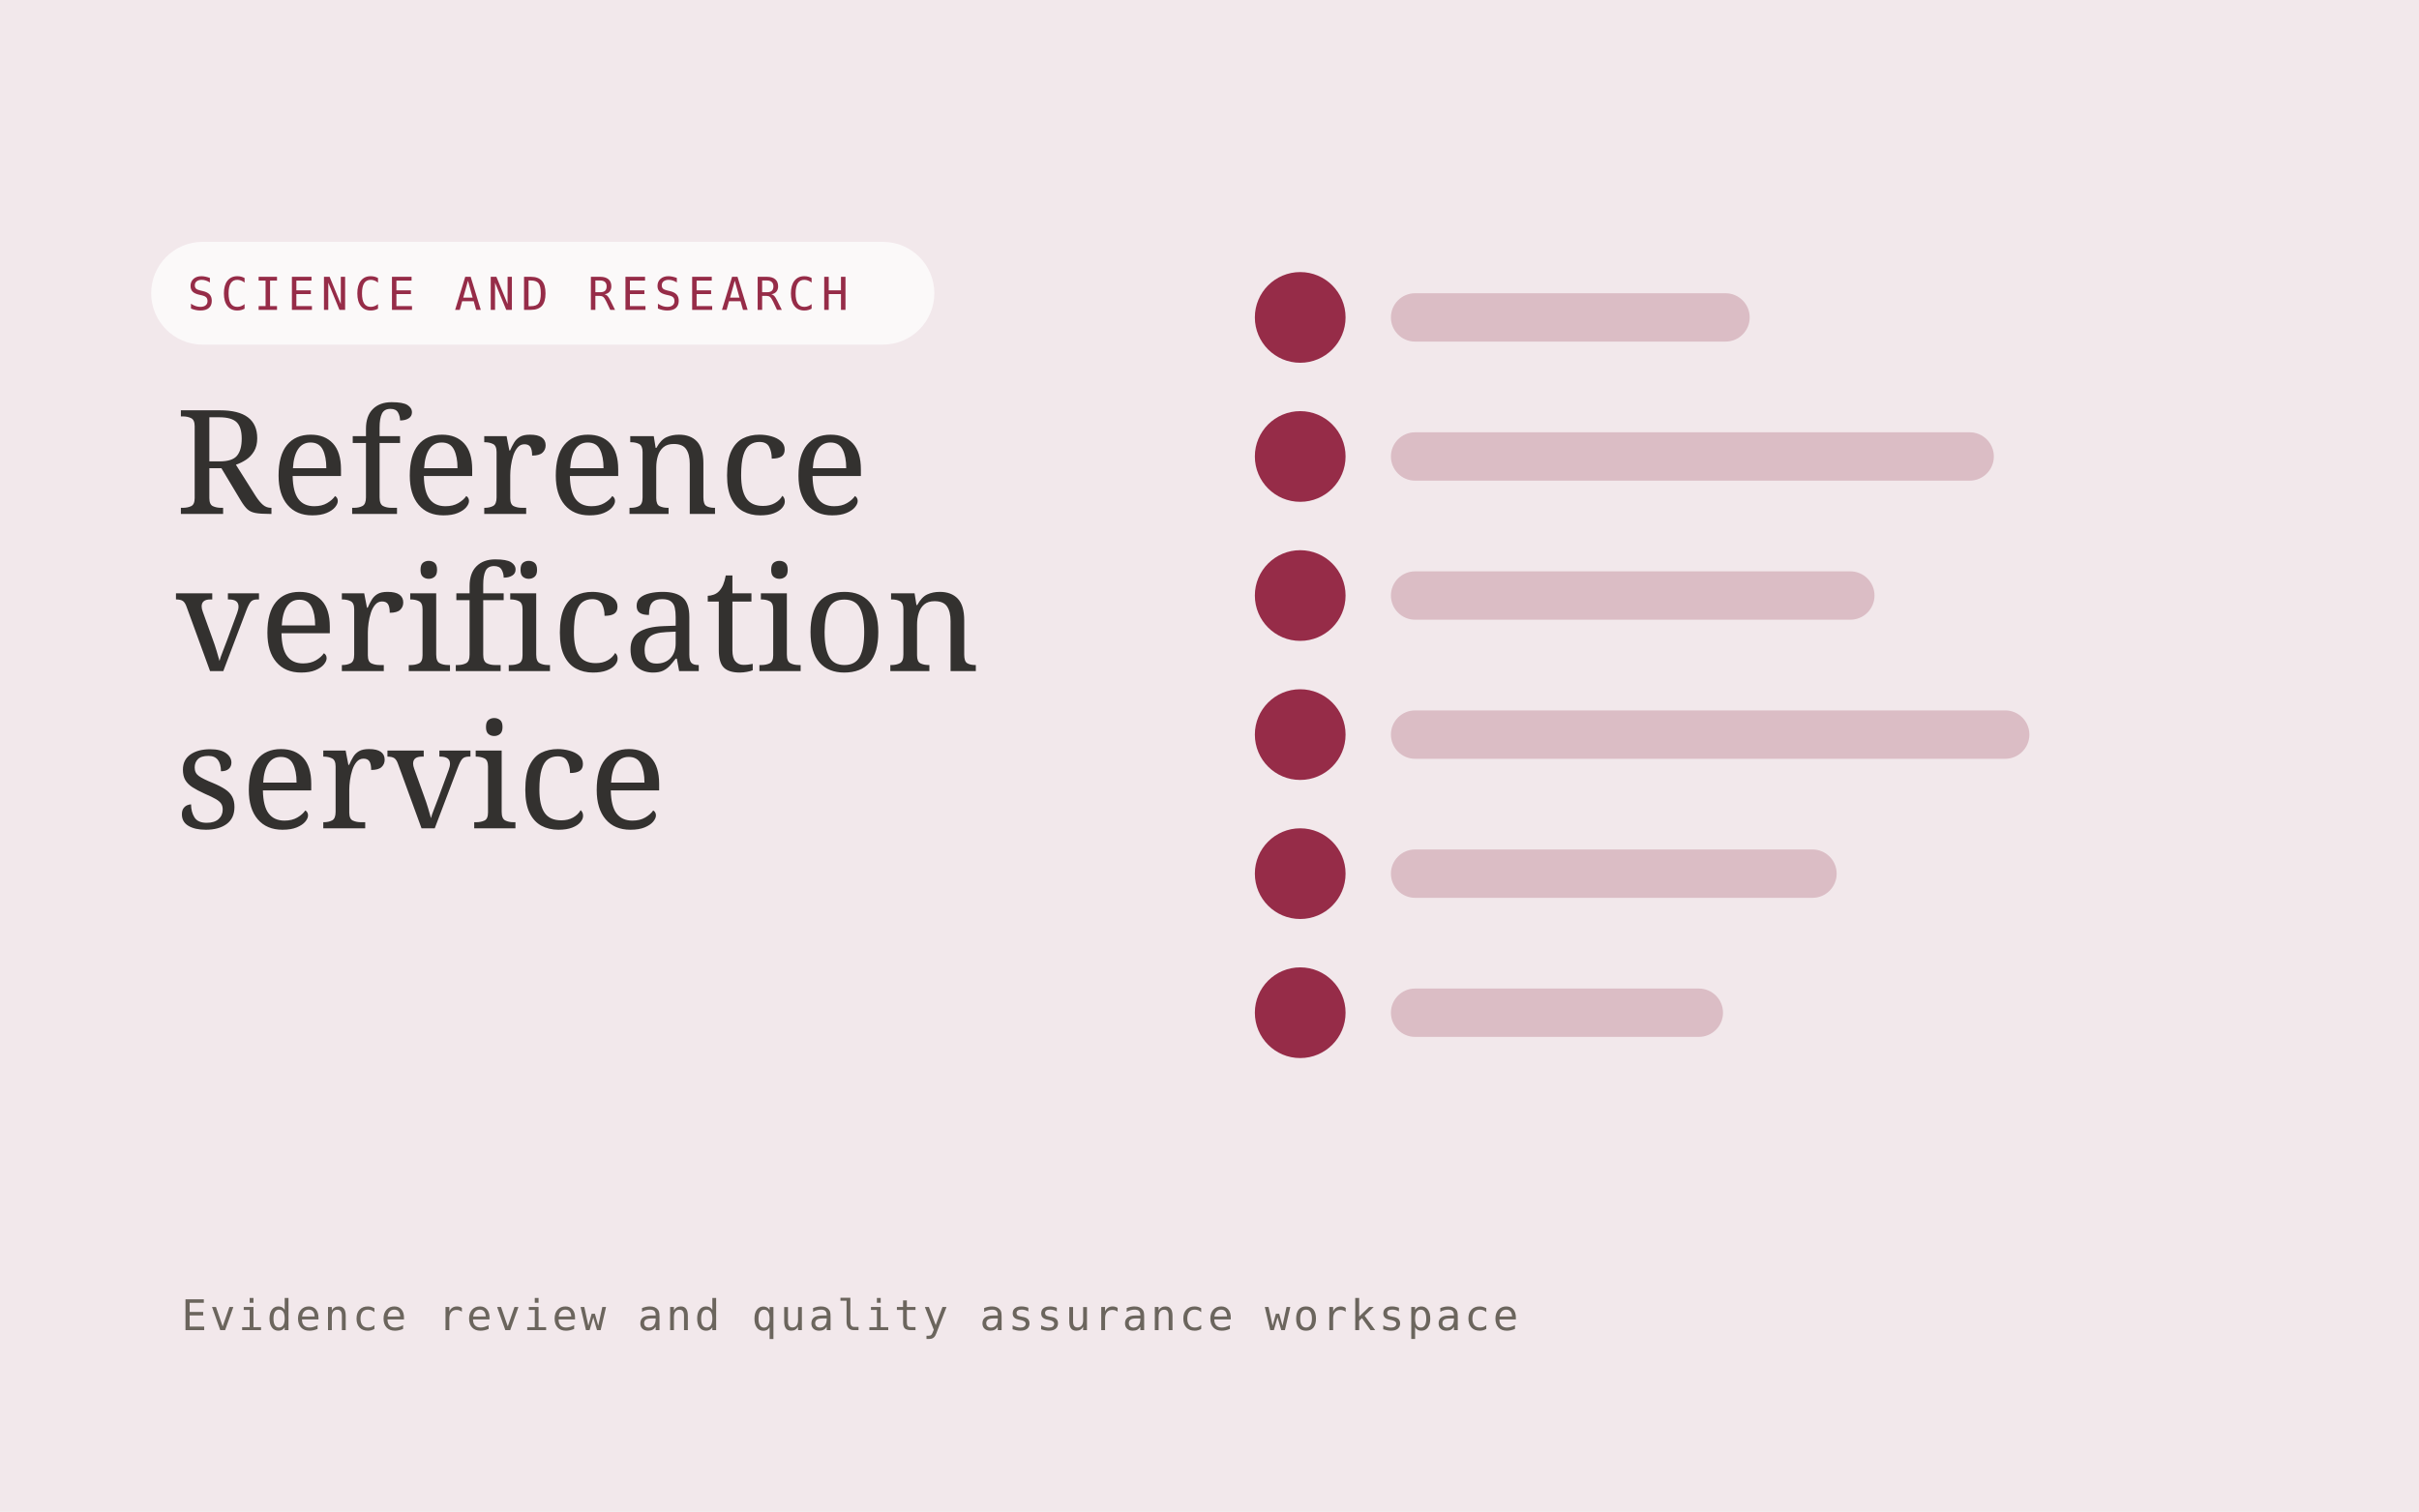
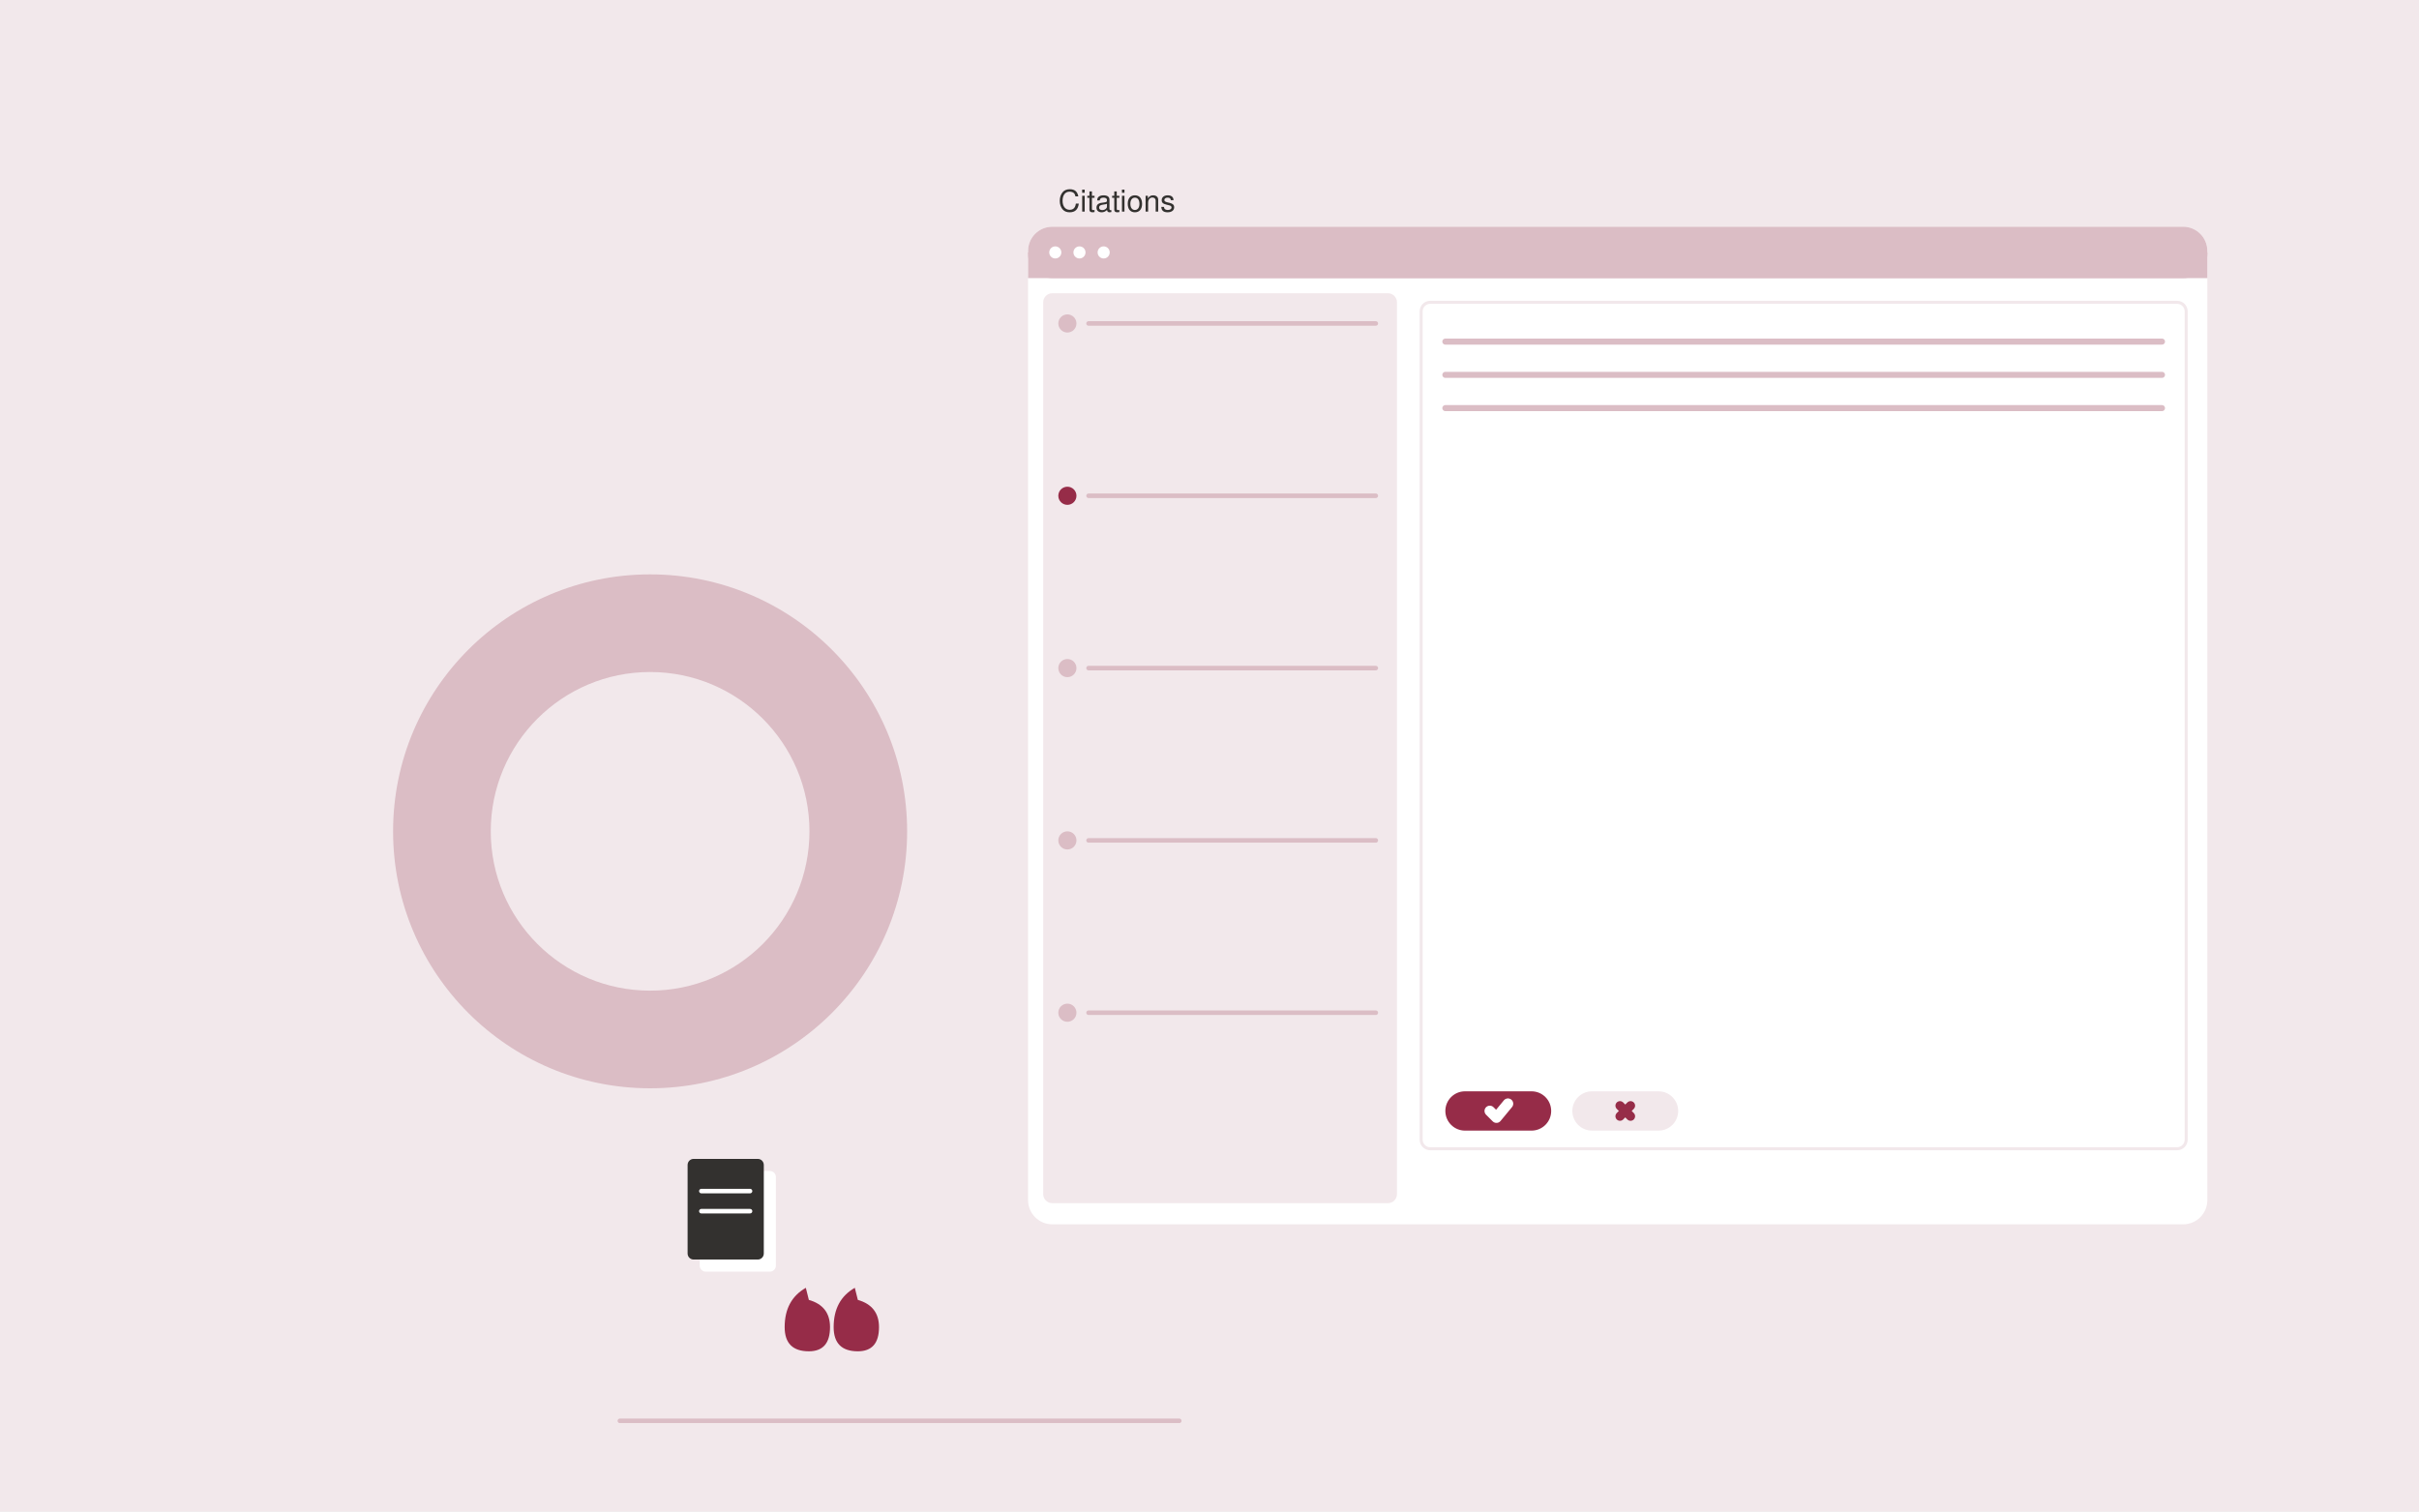
- <svg xmlns="http://www.w3.org/2000/svg" viewBox="0 0 1600 1000" width="1600" height="1000" role="img" aria-label="Reference verification service">
-   <rect width="1600" height="1000" fill="hsl(344 28% 93%)" />
-   <circle cx="860" cy="210" r="30" fill="hsl(344 55% 38%)" />
-   <rect x="920" y="194" width="237.297" height="32" rx="16" fill="hsl(344 30% 80%)" />
-   <circle cx="860" cy="302" r="30" fill="hsl(344 55% 38%)" />
-   <rect x="920" y="286" width="398.785" height="32" rx="16" fill="hsl(344 30% 80%)" />
-   <circle cx="860" cy="394" r="30" fill="hsl(344 55% 38%)" />
-   <rect x="920" y="378" width="319.856" height="32" rx="16" fill="hsl(344 30% 80%)" />
-   <circle cx="860" cy="486" r="30" fill="hsl(344 55% 38%)" />
-   <rect x="920" y="470" width="422.289" height="32" rx="16" fill="hsl(344 30% 80%)" />
-   <circle cx="860" cy="578" r="30" fill="hsl(344 55% 38%)" />
-   <rect x="920" y="562" width="294.824" height="32" rx="16" fill="hsl(344 30% 80%)" />
-   <circle cx="860" cy="670" r="30" fill="hsl(344 55% 38%)" />
-   <rect x="920" y="654" width="219.649" height="32" rx="16" fill="hsl(344 30% 80%)" />
-   <rect x="100" y="160" width="518" height="68" rx="34" fill="#ffffff" fill-opacity="0.72" />
-   <text x="124" y="205" font-family="ui-monospace,Menlo,monospace" font-size="30" letter-spacing="4" fill="hsl(344 55% 38%)">SCIENCE AND RESEARCH</text>
-   <text x="116" y="340" font-family="Georgia,serif" font-size="96" fill="#33312f">Reference</text>
-   <text x="116" y="444" font-family="Georgia,serif" font-size="96" fill="#33312f">verification</text>
-   <text x="116" y="548" font-family="Georgia,serif" font-size="96" fill="#33312f">service</text>
-   <text x="120" y="880" font-family="ui-monospace,Menlo,monospace" font-size="28" letter-spacing="2" fill="#6B655D">Evidence review and quality assurance workspace</text>
+ <svg xmlns="http://www.w3.org/2000/svg" viewBox="0 0 1600 1000" width="1600" height="1000">
+   <rect x="0.0" y="0.0" width="1600.0" height="1000.0" fill="hsl(344 28% 93%)" />
+   <circle cx="430.0" cy="550.0" r="170.0" fill="hsl(344 30% 80%)" />
+   <circle cx="430.0" cy="550.0" r="105.4" fill="hsl(344 28% 93%)" />
+   <line x1="410.0" y1="940.0" x2="780.0" y2="940.0" stroke="hsl(344 30% 80%)" stroke-width="3" stroke-linecap="round" />
+   <path d="M 533.0 852.0 q -14 8 -14 26 q 0 16 16 16 q 14 0 14 -16 q 0 -14 -14 -18 Z" fill="hsl(344 55% 38%)" />
+   <path d="M 565.4 852.0 q -14 8 -14 26 q 0 16 16 16 q 14 0 14 -16 q 0 -14 -14 -18 Z" fill="hsl(344 55% 38%)" />
+   <rect x="462.8" y="774.7" width="50.4" height="66.6" rx="4" fill="#ffffff" />
+   <rect x="454.8" y="766.7" width="50.4" height="66.6" rx="4" fill="#33312f" />
+   <line x1="463.9" y1="788.0" x2="496.1" y2="788.0" stroke="#ffffff" stroke-width="3" stroke-linecap="round" />
+   <line x1="463.9" y1="801.3" x2="496.1" y2="801.3" stroke="#ffffff" stroke-width="3" stroke-linecap="round" />
+   <rect x="680.0" y="150.0" width="780.0" height="660.0" rx="16" fill="#ffffff" />
+   <rect x="680.0" y="150.0" width="780.0" height="34.0" rx="16" fill="hsl(344 30% 80%)" />
+   <rect x="680.0" y="167.0" width="780.0" height="17.0" fill="hsl(344 30% 80%)" />
+   <circle cx="698.0" cy="167.0" r="4.0" fill="#ffffff" />
+   <circle cx="714.0" cy="167.0" r="4.0" fill="#ffffff" />
+   <circle cx="730.0" cy="167.0" r="4.0" fill="#ffffff" />
+   <rect x="690.0" y="194.0" width="234.0" height="602.0" rx="6" fill="hsl(344 28% 93%)" />
+   <circle cx="706.0" cy="214.0" r="6.0" fill="hsl(344 30% 80%)" />
+   <line x1="720.0" y1="214.0" x2="910.0" y2="214.0" stroke="hsl(344 30% 80%)" stroke-width="3" stroke-linecap="round" />
+   <circle cx="706.0" cy="328.0" r="6.0" fill="hsl(344 55% 38%)" />
+   <line x1="720.0" y1="328.0" x2="910.0" y2="328.0" stroke="hsl(344 30% 80%)" stroke-width="3" stroke-linecap="round" />
+   <circle cx="706.0" cy="442.0" r="6.0" fill="hsl(344 30% 80%)" />
+   <line x1="720.0" y1="442.0" x2="910.0" y2="442.0" stroke="hsl(344 30% 80%)" stroke-width="3" stroke-linecap="round" />
+   <circle cx="706.0" cy="556.0" r="6.0" fill="hsl(344 30% 80%)" />
+   <line x1="720.0" y1="556.0" x2="910.0" y2="556.0" stroke="hsl(344 30% 80%)" stroke-width="3" stroke-linecap="round" />
+   <circle cx="706.0" cy="670.0" r="6.0" fill="hsl(344 30% 80%)" />
+   <line x1="720.0" y1="670.0" x2="910.0" y2="670.0" stroke="hsl(344 30% 80%)" stroke-width="3" stroke-linecap="round" />
+   <rect x="940.0" y="200.0" width="506.0" height="560.0" rx="6" fill="#ffffff" />
+   <rect x="940.0" y="200.0" width="506.0" height="560.0" rx="6" fill="none" stroke="hsl(344 28% 93%)" stroke-width="2" />
+   <line x1="956.0" y1="226.0" x2="1430.0" y2="226.0" stroke="hsl(344 30% 80%)" stroke-width="4" stroke-linecap="round" />
+   <line x1="956.0" y1="248.0" x2="1430.0" y2="248.0" stroke="hsl(344 30% 80%)" stroke-width="4" stroke-linecap="round" />
+   <line x1="956.0" y1="270.0" x2="1430.0" y2="270.0" stroke="hsl(344 30% 80%)" stroke-width="4" stroke-linecap="round" />
+   <rect x="956.0" y="722.0" width="70.0" height="26.0" rx="13" fill="hsl(344 55% 38%)" />
+   <path d="M 985.4 735 L 989.8 739.4 L 997.4 730.2" fill="none" stroke="#ffffff" stroke-width="7" stroke-linecap="round" stroke-linejoin="round" />
+   <rect x="1040.0" y="722.0" width="70.0" height="26.0" rx="13" fill="hsl(344 28% 93%)" />
+   <line x1="1071.5" y1="731.5" x2="1078.5" y2="738.5" stroke="hsl(344 55% 38%)" stroke-width="6" stroke-linecap="round" />
+   <line x1="1078.5" y1="731.5" x2="1071.5" y2="738.5" stroke="hsl(344 55% 38%)" stroke-width="6" stroke-linecap="round" />
+   <text x="700.0" y="140.0" font-family="Helvetica, Arial, sans-serif" font-size="20" fill="#33312f" text-anchor="start">Citations</text>
</svg>
